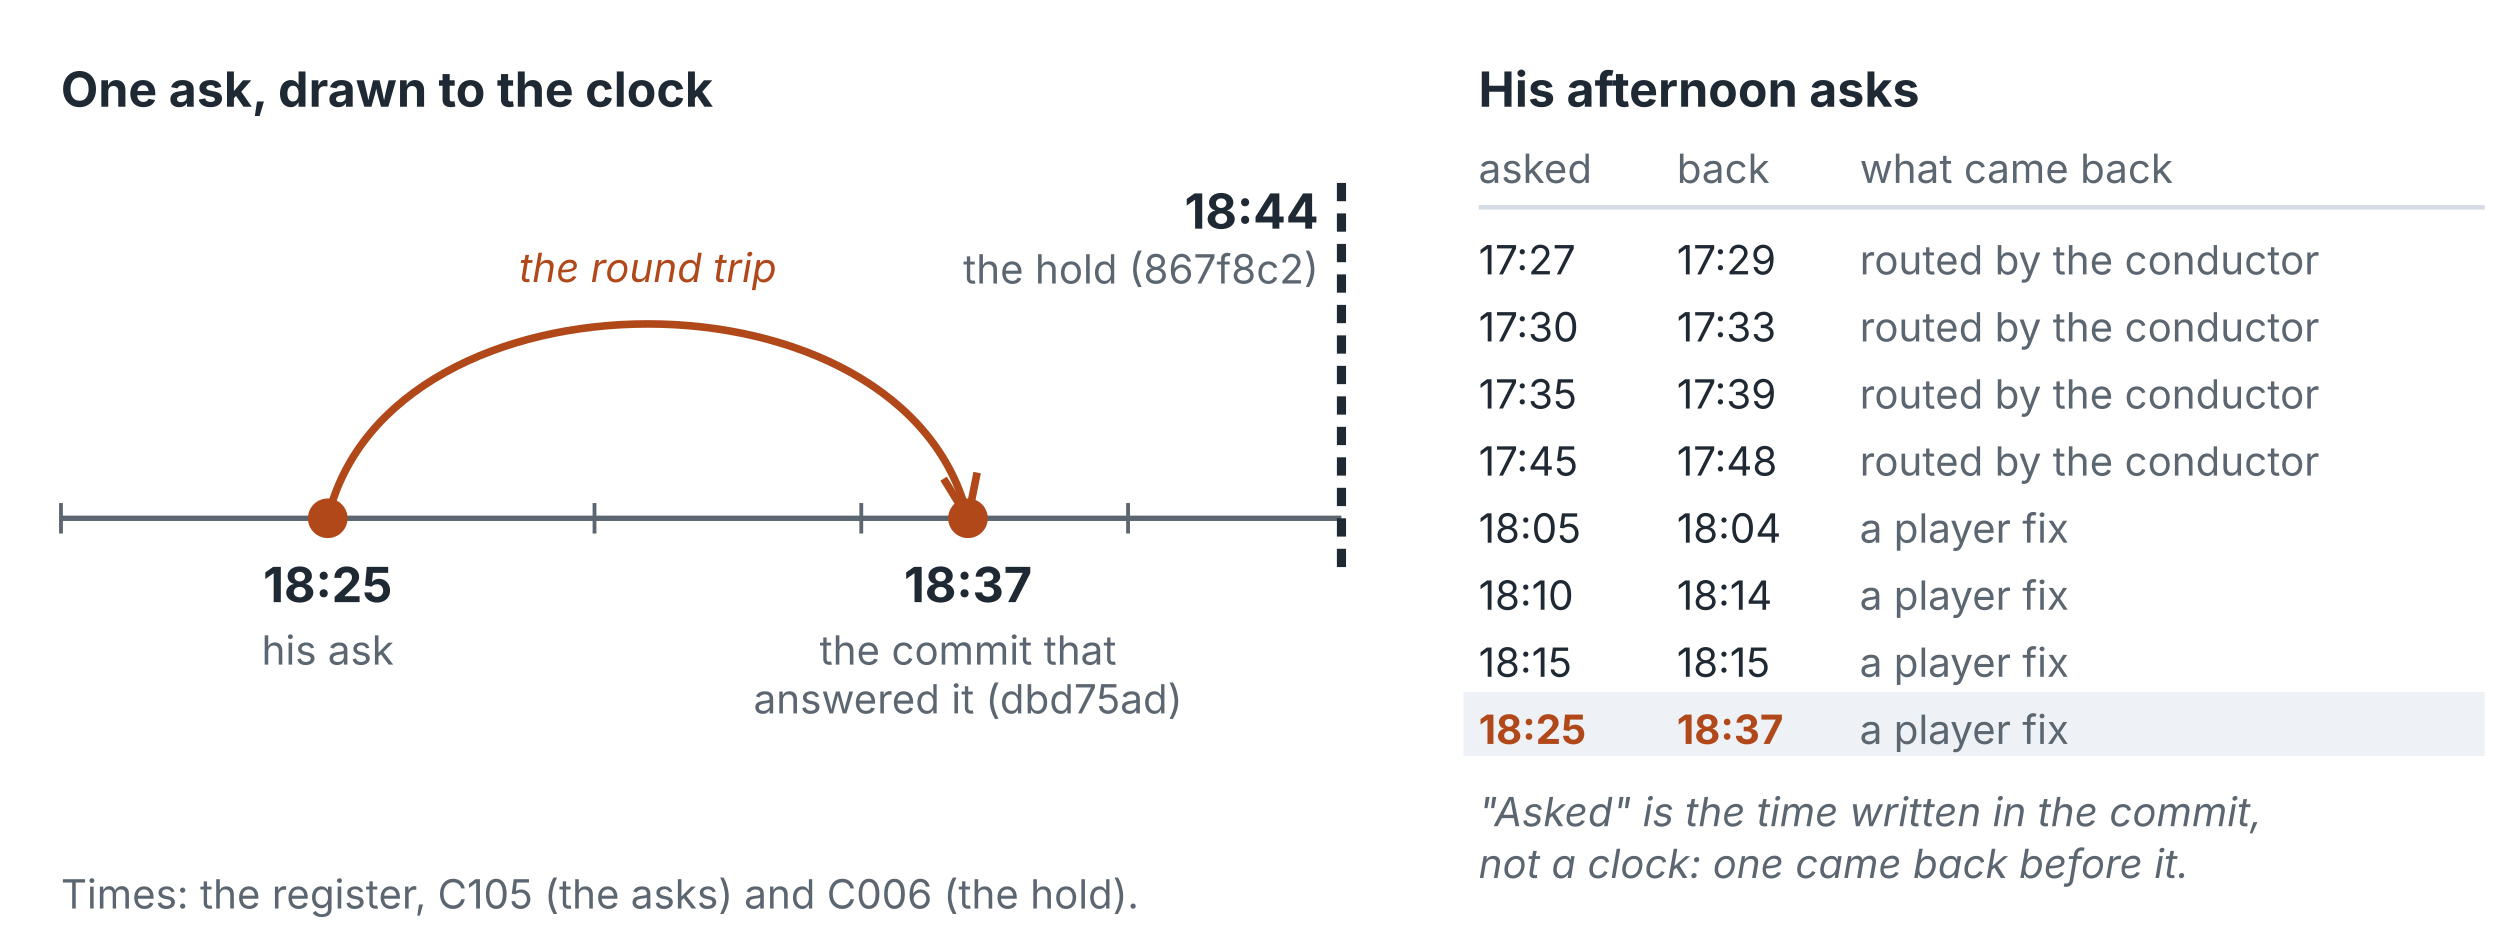
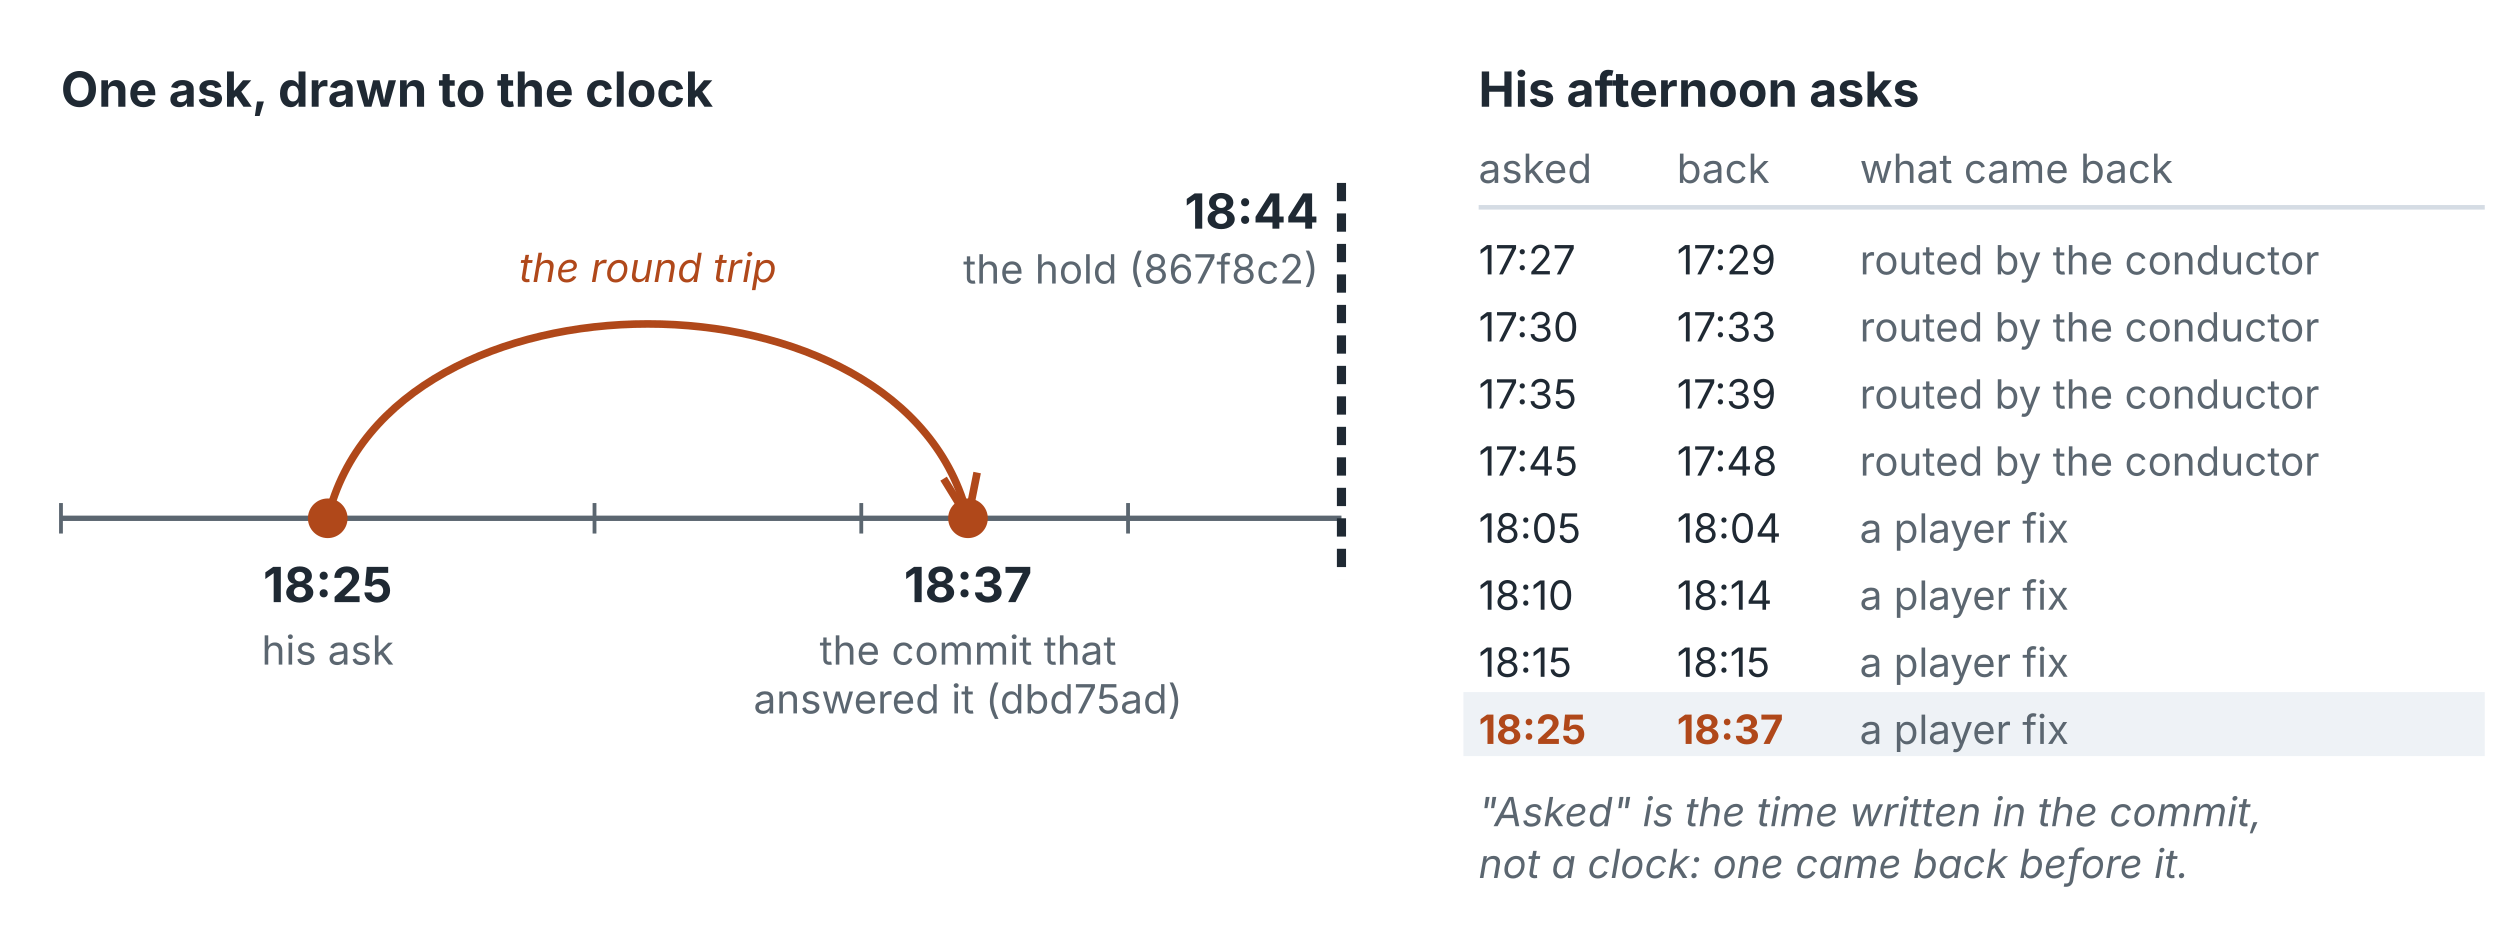
<svg xmlns="http://www.w3.org/2000/svg" width="164mm" height="62mm" viewBox="0 0 164 62" role="img" aria-label="One ask's round trip drawn to the clock: the editor's ask, the commit that answered it, and the hold at the edge of the picture; beside it, his afternoon asks with the time each was asked and the time each came back.">
  <line x1="4.0" y1="34.0" x2="88.0" y2="34.0" stroke="#5b6670" stroke-width=".35" />
  <line x1="4.00" y1="33.00" x2="4.00" y2="35.00" stroke="#5b6670" stroke-width=".25" />
  <line x1="21.50" y1="33.00" x2="21.50" y2="35.00" stroke="#5b6670" stroke-width=".25" />
  <line x1="39.00" y1="33.00" x2="39.00" y2="35.00" stroke="#5b6670" stroke-width=".25" />
  <line x1="56.50" y1="33.00" x2="56.50" y2="35.00" stroke="#5b6670" stroke-width=".25" />
  <line x1="74.00" y1="33.00" x2="74.00" y2="35.00" stroke="#5b6670" stroke-width=".25" />
  <path d="M21.50 34.00 C25.50 17.00 59.50 17.00 63.50 34.00" fill="none" stroke="#b0481a" stroke-width=".5" />
  <path d="M61.90 31.40 L63.50 34.00 L64.10 31.00" fill="none" stroke="#b0481a" stroke-width=".5" />
  <circle cx="21.50" cy="34.00" r="1.3" fill="#b0481a" />
  <circle cx="63.50" cy="34.00" r="1.3" fill="#b0481a" />
  <text x="21.50" y="39.50" font-family="Inter, Helvetica, Arial, sans-serif" font-size="3.175" font-weight="700" fill="#1f2933" text-anchor="middle">18:25</text>
  <text x="21.50" y="43.60" font-family="Inter, Helvetica, Arial, sans-serif" font-size="2.646" font-weight="400" fill="#5b6670" text-anchor="middle">his ask</text>
  <text x="63.50" y="39.50" font-family="Inter, Helvetica, Arial, sans-serif" font-size="3.175" font-weight="700" fill="#1f2933" text-anchor="middle">18:37</text>
  <text x="63.50" y="43.60" font-family="Inter, Helvetica, Arial, sans-serif" font-size="2.646" font-weight="400" fill="#5b6670" text-anchor="middle">the commit that</text>
  <text x="63.50" y="46.80" font-family="Inter, Helvetica, Arial, sans-serif" font-size="2.646" font-weight="400" fill="#5b6670" text-anchor="middle">answered it (dbd75ad)</text>
  <text x="42.50" y="18.50" font-family="Inter, Helvetica, Arial, sans-serif" font-size="2.646" font-weight="400" fill="#b0481a" text-anchor="middle" font-style="italic">the round trip</text>
  <line x1="88.00" y1="12.00" x2="88.00" y2="38.00" stroke="#1f2933" stroke-width=".6" stroke-dasharray="1.2 .8" />
  <text x="86.50" y="15.00" font-family="Inter, Helvetica, Arial, sans-serif" font-size="3.175" font-weight="700" fill="#1f2933" text-anchor="end">18:44</text>
  <text x="86.50" y="18.60" font-family="Inter, Helvetica, Arial, sans-serif" font-size="2.646" font-weight="400" fill="#5b6670" text-anchor="end">the hold (867f8c2)</text>
  <text x="4.00" y="7.00" font-family="Inter, Helvetica, Arial, sans-serif" font-size="3.175" font-weight="700" fill="#1f2933" text-anchor="start">One ask, drawn to the clock</text>
  <text x="97.00" y="7.00" font-family="Inter, Helvetica, Arial, sans-serif" font-size="3.175" font-weight="700" fill="#1f2933" text-anchor="start">His afternoon asks</text>
  <text x="97.00" y="12.00" font-family="Inter, Helvetica, Arial, sans-serif" font-size="2.646" font-weight="400" fill="#5b6670" text-anchor="start">asked</text>
  <text x="110.00" y="12.00" font-family="Inter, Helvetica, Arial, sans-serif" font-size="2.646" font-weight="400" fill="#5b6670" text-anchor="start">back</text>
  <text x="122.00" y="12.00" font-family="Inter, Helvetica, Arial, sans-serif" font-size="2.646" font-weight="400" fill="#5b6670" text-anchor="start">what came back</text>
  <line x1="97.0" y1="13.60" x2="163.00" y2="13.60" stroke="#d5dce4" stroke-width=".3" />
  <text x="97.00" y="18.00" font-family="Inter, Helvetica, Arial, sans-serif" font-size="2.646" font-weight="400" fill="#1f2933" text-anchor="start">17:27</text>
  <text x="110.00" y="18.00" font-family="Inter, Helvetica, Arial, sans-serif" font-size="2.646" font-weight="400" fill="#1f2933" text-anchor="start">17:29</text>
  <text x="122.00" y="18.00" font-family="Inter, Helvetica, Arial, sans-serif" font-size="2.646" font-weight="400" fill="#5b6670" text-anchor="start">routed by the conductor</text>
  <text x="97.00" y="22.40" font-family="Inter, Helvetica, Arial, sans-serif" font-size="2.646" font-weight="400" fill="#1f2933" text-anchor="start">17:30</text>
  <text x="110.00" y="22.40" font-family="Inter, Helvetica, Arial, sans-serif" font-size="2.646" font-weight="400" fill="#1f2933" text-anchor="start">17:33</text>
  <text x="122.00" y="22.40" font-family="Inter, Helvetica, Arial, sans-serif" font-size="2.646" font-weight="400" fill="#5b6670" text-anchor="start">routed by the conductor</text>
  <text x="97.00" y="26.80" font-family="Inter, Helvetica, Arial, sans-serif" font-size="2.646" font-weight="400" fill="#1f2933" text-anchor="start">17:35</text>
  <text x="110.00" y="26.80" font-family="Inter, Helvetica, Arial, sans-serif" font-size="2.646" font-weight="400" fill="#1f2933" text-anchor="start">17:39</text>
  <text x="122.00" y="26.80" font-family="Inter, Helvetica, Arial, sans-serif" font-size="2.646" font-weight="400" fill="#5b6670" text-anchor="start">routed by the conductor</text>
  <text x="97.00" y="31.20" font-family="Inter, Helvetica, Arial, sans-serif" font-size="2.646" font-weight="400" fill="#1f2933" text-anchor="start">17:45</text>
  <text x="110.00" y="31.20" font-family="Inter, Helvetica, Arial, sans-serif" font-size="2.646" font-weight="400" fill="#1f2933" text-anchor="start">17:48</text>
  <text x="122.00" y="31.20" font-family="Inter, Helvetica, Arial, sans-serif" font-size="2.646" font-weight="400" fill="#5b6670" text-anchor="start">routed by the conductor</text>
  <text x="97.00" y="35.60" font-family="Inter, Helvetica, Arial, sans-serif" font-size="2.646" font-weight="400" fill="#1f2933" text-anchor="start">18:05</text>
  <text x="110.00" y="35.60" font-family="Inter, Helvetica, Arial, sans-serif" font-size="2.646" font-weight="400" fill="#1f2933" text-anchor="start">18:04</text>
  <text x="122.00" y="35.60" font-family="Inter, Helvetica, Arial, sans-serif" font-size="2.646" font-weight="400" fill="#5b6670" text-anchor="start">a player fix</text>
  <text x="97.00" y="40.00" font-family="Inter, Helvetica, Arial, sans-serif" font-size="2.646" font-weight="400" fill="#1f2933" text-anchor="start">18:10</text>
  <text x="110.00" y="40.00" font-family="Inter, Helvetica, Arial, sans-serif" font-size="2.646" font-weight="400" fill="#1f2933" text-anchor="start">18:14</text>
  <text x="122.00" y="40.00" font-family="Inter, Helvetica, Arial, sans-serif" font-size="2.646" font-weight="400" fill="#5b6670" text-anchor="start">a player fix</text>
  <text x="97.00" y="44.40" font-family="Inter, Helvetica, Arial, sans-serif" font-size="2.646" font-weight="400" fill="#1f2933" text-anchor="start">18:15</text>
  <text x="110.00" y="44.40" font-family="Inter, Helvetica, Arial, sans-serif" font-size="2.646" font-weight="400" fill="#1f2933" text-anchor="start">18:15</text>
  <text x="122.00" y="44.40" font-family="Inter, Helvetica, Arial, sans-serif" font-size="2.646" font-weight="400" fill="#5b6670" text-anchor="start">a player fix</text>
  <rect x="96.00" y="45.40" width="67.00" height="4.2" fill="#eef2f6" />
  <text x="97.00" y="48.80" font-family="Inter, Helvetica, Arial, sans-serif" font-size="2.646" font-weight="700" fill="#b0481a" text-anchor="start">18:25</text>
  <text x="110.00" y="48.80" font-family="Inter, Helvetica, Arial, sans-serif" font-size="2.646" font-weight="700" fill="#b0481a" text-anchor="start">18:37</text>
  <text x="122.00" y="48.80" font-family="Inter, Helvetica, Arial, sans-serif" font-size="2.646" font-weight="400" fill="#5b6670" text-anchor="start">a player fix</text>
  <text x="97.00" y="54.20" font-family="Inter, Helvetica, Arial, sans-serif" font-size="2.646" font-weight="400" fill="#5b6670" text-anchor="start" font-style="italic">"Asked" is the time written in the commit,</text>
  <text x="97.00" y="57.60" font-family="Inter, Helvetica, Arial, sans-serif" font-size="2.646" font-weight="400" fill="#5b6670" text-anchor="start" font-style="italic">not a clock: one came back before it.</text>
-   <text x="4.00" y="59.60" font-family="Inter, Helvetica, Arial, sans-serif" font-size="2.646" font-weight="400" fill="#5b6670" text-anchor="start">Times: the register, C105 (the asks) and C006 (the hold).</text>
</svg>
